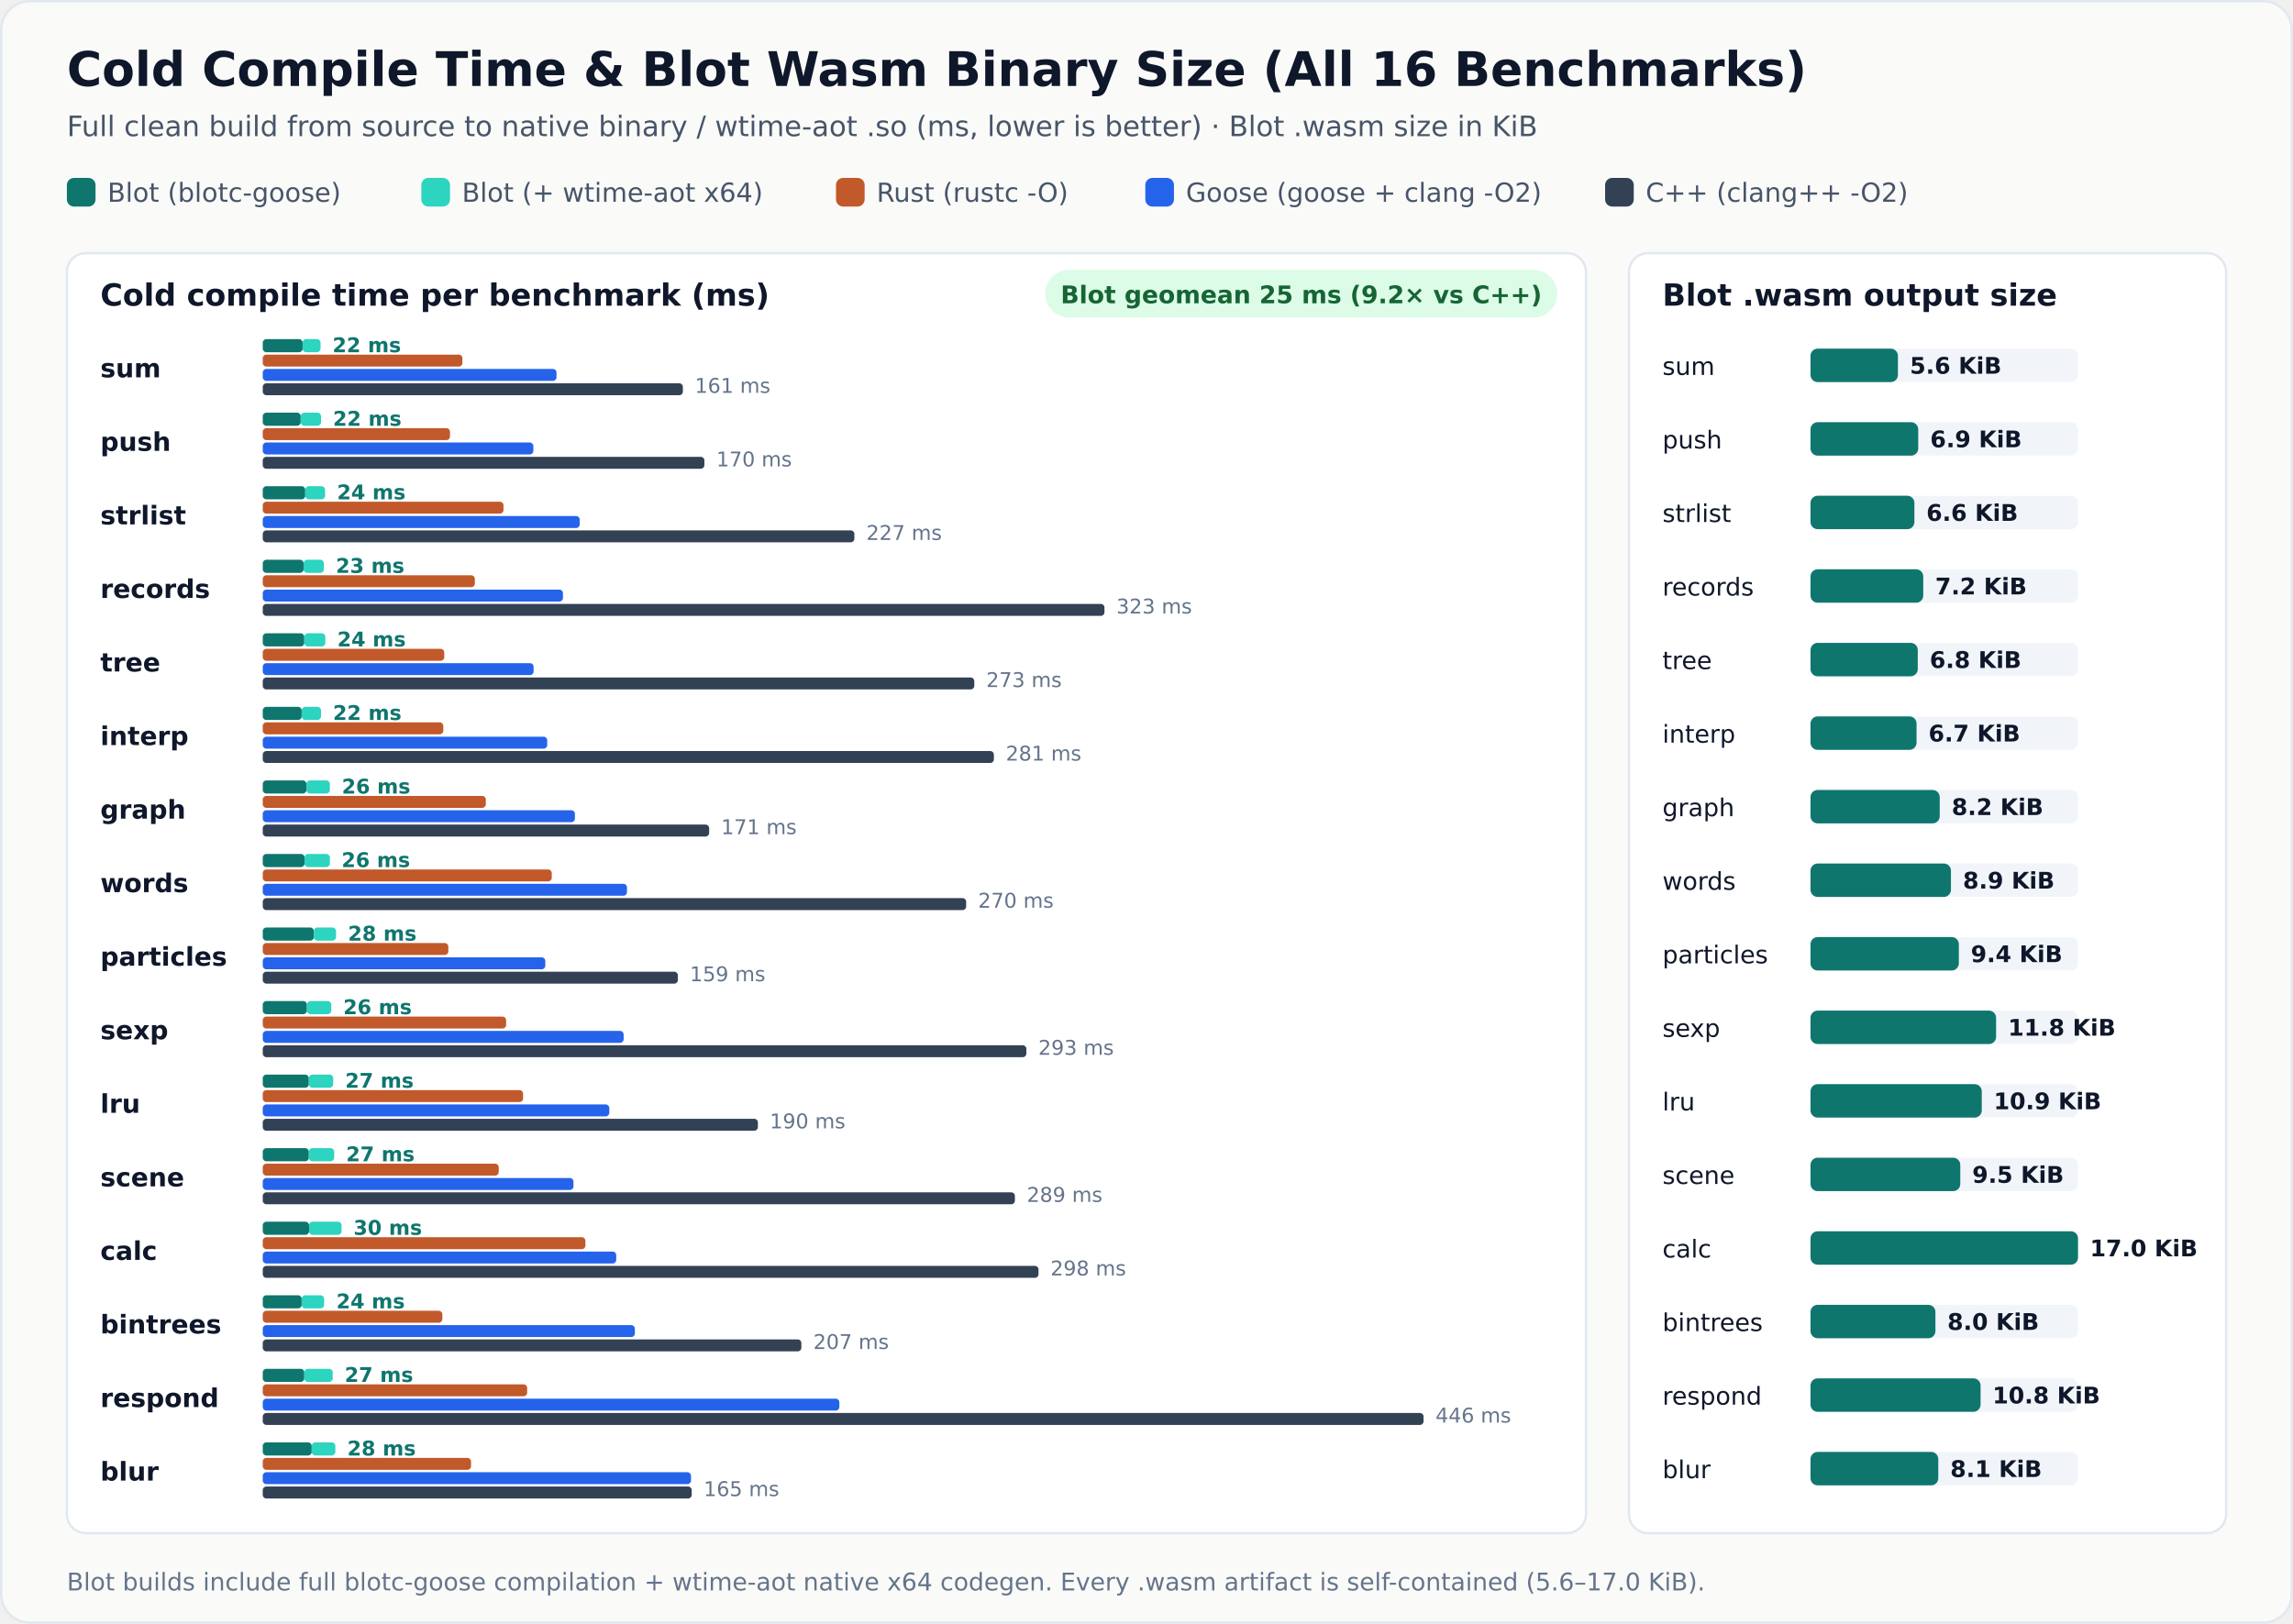
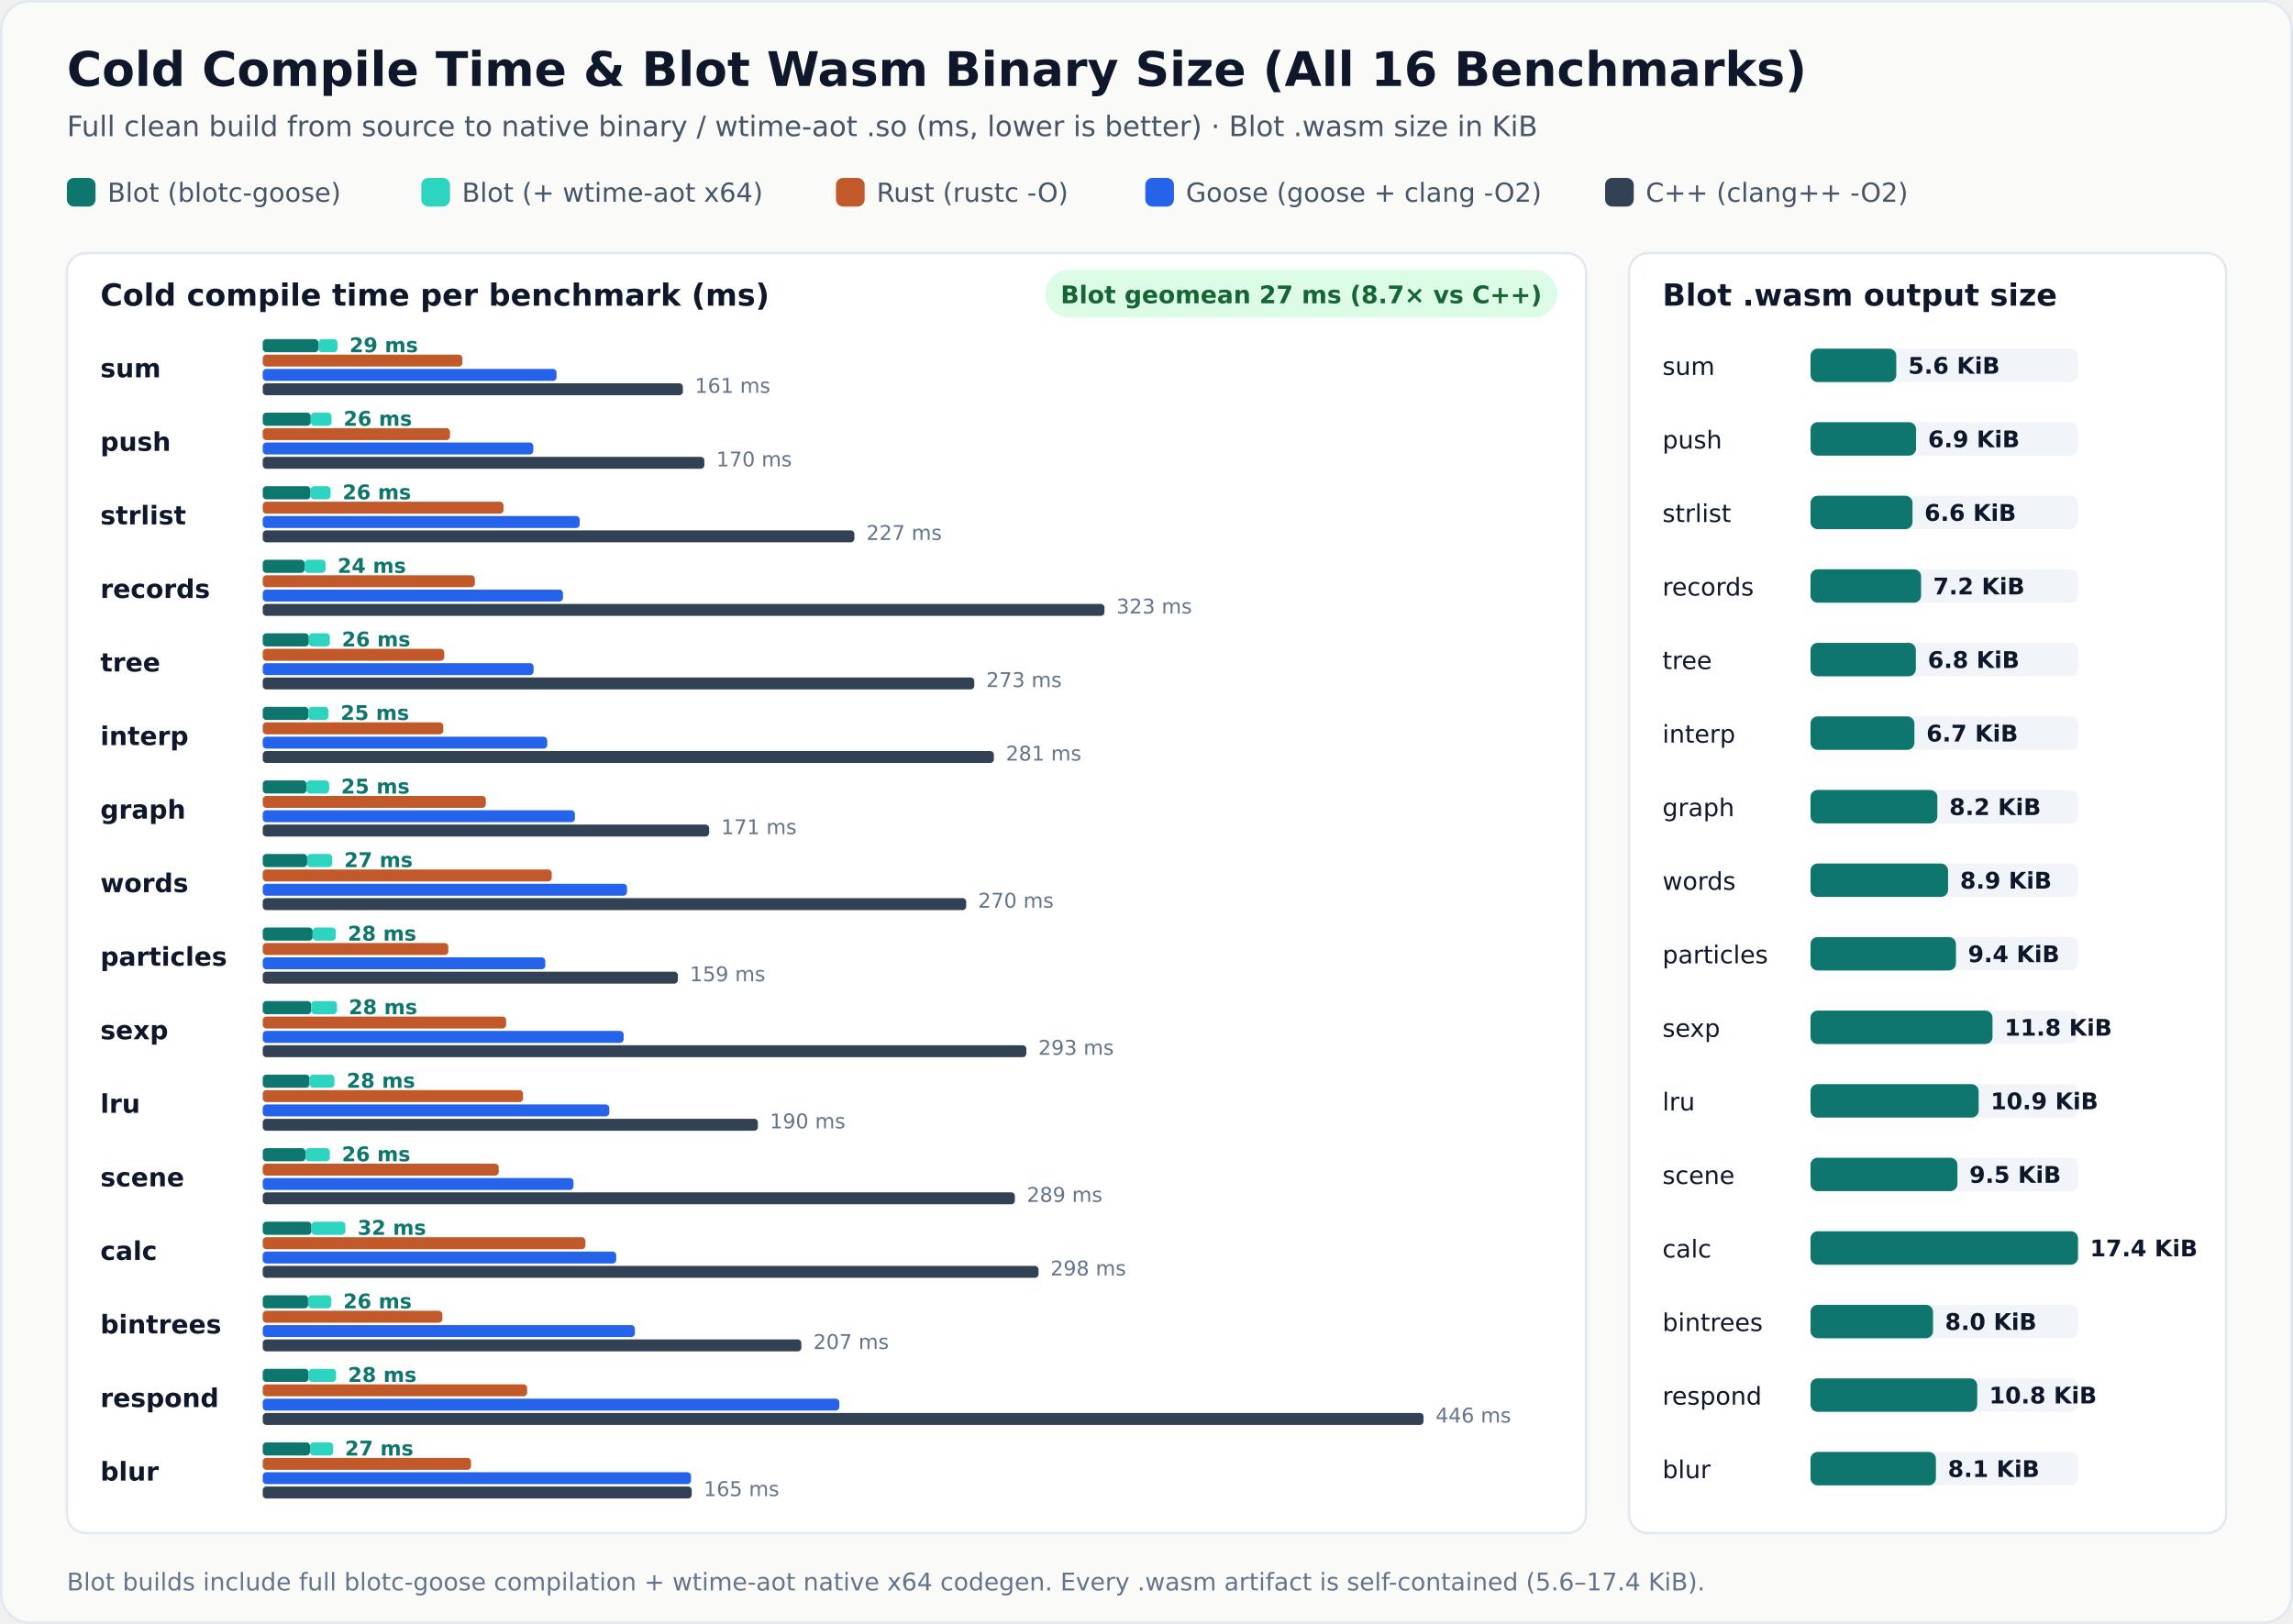
<svg xmlns="http://www.w3.org/2000/svg" width="960" height="680" viewBox="0 0 960 680" role="img" aria-label="Cold compile time across all 16 benchmarks and Blot Wasm output size">
  <rect x="0.5" y="0.5" width="959" height="679" rx="12" fill="#fafaf8" stroke="#e2e8f0" />
  <text x="28.0" y="36.0" font-family="'DejaVu Sans', system-ui, -apple-system, 'Segoe UI', Helvetica, Arial, sans-serif" font-size="20" font-weight="700" fill="#0f172a" text-anchor="start">Cold Compile Time &amp; Blot Wasm Binary Size (All 16 Benchmarks)</text>
  <text x="28.0" y="57.0" font-family="'DejaVu Sans', system-ui, -apple-system, 'Segoe UI', Helvetica, Arial, sans-serif" font-size="11.8" font-weight="400" fill="#475569" text-anchor="start">Full clean build from source to native binary / wtime-aot .so (ms, lower is better) · Blot .wasm size in KiB</text>
  <rect x="28.0" y="74.5" width="12" height="12" rx="3" fill="#0f766e" />
  <text x="45.0" y="84.5" font-family="'DejaVu Sans', system-ui, -apple-system, 'Segoe UI', Helvetica, Arial, sans-serif" font-size="11.0" font-weight="500" fill="#475569" text-anchor="start">Blot (blotc-goose)</text>
  <rect x="176.4" y="74.5" width="12" height="12" rx="3" fill="#2dd4bf" />
  <text x="193.4" y="84.5" font-family="'DejaVu Sans', system-ui, -apple-system, 'Segoe UI', Helvetica, Arial, sans-serif" font-size="11.0" font-weight="500" fill="#475569" text-anchor="start">Blot (+ wtime-aot x64)</text>
  <rect x="350.0" y="74.5" width="12" height="12" rx="3" fill="#c2592b" />
  <text x="367.0" y="84.5" font-family="'DejaVu Sans', system-ui, -apple-system, 'Segoe UI', Helvetica, Arial, sans-serif" font-size="11.0" font-weight="500" fill="#475569" text-anchor="start">Rust (rustc -O)</text>
  <rect x="479.5" y="74.5" width="12" height="12" rx="3" fill="#2563eb" />
  <text x="496.5" y="84.5" font-family="'DejaVu Sans', system-ui, -apple-system, 'Segoe UI', Helvetica, Arial, sans-serif" font-size="11.0" font-weight="500" fill="#475569" text-anchor="start">Goose (goose + clang -O2)</text>
  <rect x="672.0" y="74.5" width="12" height="12" rx="3" fill="#334155" />
  <text x="689.0" y="84.5" font-family="'DejaVu Sans', system-ui, -apple-system, 'Segoe UI', Helvetica, Arial, sans-serif" font-size="11.0" font-weight="500" fill="#475569" text-anchor="start">C++ (clang++ -O2)</text>
  <rect x="28" y="106" width="636" height="536" rx="8" fill="#ffffff" stroke="#e2e8f0" />
  <text x="42.0" y="128.0" font-family="'DejaVu Sans', system-ui, -apple-system, 'Segoe UI', Helvetica, Arial, sans-serif" font-size="12.8" font-weight="700" fill="#0f172a" text-anchor="start">Cold compile time per benchmark (ms)</text>
  <rect x="437.6" y="113.0" width="214.4" height="20.0" rx="10" fill="#dcfce7" />
-   <text x="544.8" y="127.0" font-family="'DejaVu Sans', system-ui, -apple-system, 'Segoe UI', Helvetica, Arial, sans-serif" font-size="10.2" font-weight="600" fill="#166534" text-anchor="middle">Blot geomean 25 ms (9.2× vs C++)</text>
+   <text x="544.8" y="127.0" font-family="'DejaVu Sans', system-ui, -apple-system, 'Segoe UI', Helvetica, Arial, sans-serif" font-size="10.2" font-weight="600" fill="#166534" text-anchor="middle">Blot geomean 27 ms (8.7× vs C++)</text>
  <text x="42.0" y="158.0" font-family="'DejaVu Sans', system-ui, -apple-system, 'Segoe UI', Helvetica, Arial, sans-serif" font-size="10.8" font-weight="600" fill="#0f172a" text-anchor="start">sum</text>
-   <rect x="110.0" y="142.0" width="16.7" height="5.5" rx="1.5" fill="#0f766e" />
-   <rect x="126.7" y="142.0" width="7.5" height="5.5" rx="1.5" fill="#2dd4bf" />
-   <text x="139.2" y="147.5" font-family="'DejaVu Sans', system-ui, -apple-system, 'Segoe UI', Helvetica, Arial, sans-serif" font-size="8.5" font-weight="700" fill="#0f766e" text-anchor="start">22 ms</text>
+   <rect x="110.0" y="142.0" width="23.3" height="5.5" rx="1.5" fill="#0f766e" />
+   <rect x="133.3" y="142.0" width="8.0" height="5.5" rx="1.5" fill="#2dd4bf" />
+   <text x="146.3" y="147.5" font-family="'DejaVu Sans', system-ui, -apple-system, 'Segoe UI', Helvetica, Arial, sans-serif" font-size="8.5" font-weight="700" fill="#0f766e" text-anchor="start">29 ms</text>
  <rect x="110.0" y="148.5" width="83.6" height="5.0" rx="1.5" fill="#c2592b" />
  <rect x="110.0" y="154.5" width="123.0" height="5.0" rx="1.5" fill="#2563eb" />
  <rect x="110.0" y="160.5" width="175.9" height="5.0" rx="1.5" fill="#334155" />
  <text x="290.9" y="164.5" font-family="'DejaVu Sans', system-ui, -apple-system, 'Segoe UI', Helvetica, Arial, sans-serif" font-size="8.5" font-weight="500" fill="#64748b" text-anchor="start">161 ms</text>
  <text x="42.0" y="188.8" font-family="'DejaVu Sans', system-ui, -apple-system, 'Segoe UI', Helvetica, Arial, sans-serif" font-size="10.8" font-weight="600" fill="#0f172a" text-anchor="start">push</text>
-   <rect x="110.0" y="172.8" width="15.9" height="5.5" rx="1.5" fill="#0f766e" />
-   <rect x="125.9" y="172.8" width="8.5" height="5.5" rx="1.5" fill="#2dd4bf" />
-   <text x="139.4" y="178.3" font-family="'DejaVu Sans', system-ui, -apple-system, 'Segoe UI', Helvetica, Arial, sans-serif" font-size="8.5" font-weight="700" fill="#0f766e" text-anchor="start">22 ms</text>
+   <rect x="110.0" y="172.8" width="20.1" height="5.5" rx="1.5" fill="#0f766e" />
+   <rect x="130.1" y="172.8" width="8.7" height="5.5" rx="1.5" fill="#2dd4bf" />
+   <text x="143.8" y="178.3" font-family="'DejaVu Sans', system-ui, -apple-system, 'Segoe UI', Helvetica, Arial, sans-serif" font-size="8.5" font-weight="700" fill="#0f766e" text-anchor="start">26 ms</text>
  <rect x="110.0" y="179.3" width="78.4" height="5.0" rx="1.5" fill="#c2592b" />
  <rect x="110.0" y="185.3" width="113.3" height="5.0" rx="1.5" fill="#2563eb" />
  <rect x="110.0" y="191.3" width="184.9" height="5.0" rx="1.5" fill="#334155" />
  <text x="299.9" y="195.3" font-family="'DejaVu Sans', system-ui, -apple-system, 'Segoe UI', Helvetica, Arial, sans-serif" font-size="8.5" font-weight="500" fill="#64748b" text-anchor="start">170 ms</text>
  <text x="42.0" y="219.6" font-family="'DejaVu Sans', system-ui, -apple-system, 'Segoe UI', Helvetica, Arial, sans-serif" font-size="10.8" font-weight="600" fill="#0f172a" text-anchor="start">strlist</text>
-   <rect x="110.0" y="203.6" width="17.8" height="5.5" rx="1.5" fill="#0f766e" />
-   <rect x="127.8" y="203.6" width="8.3" height="5.5" rx="1.5" fill="#2dd4bf" />
-   <text x="141.1" y="209.1" font-family="'DejaVu Sans', system-ui, -apple-system, 'Segoe UI', Helvetica, Arial, sans-serif" font-size="8.5" font-weight="700" fill="#0f766e" text-anchor="start">24 ms</text>
+   <rect x="110.0" y="203.6" width="20.0" height="5.5" rx="1.5" fill="#0f766e" />
+   <rect x="130.0" y="203.6" width="8.4" height="5.5" rx="1.5" fill="#2dd4bf" />
+   <text x="143.4" y="209.1" font-family="'DejaVu Sans', system-ui, -apple-system, 'Segoe UI', Helvetica, Arial, sans-serif" font-size="8.5" font-weight="700" fill="#0f766e" text-anchor="start">26 ms</text>
  <rect x="110.0" y="210.1" width="100.8" height="5.0" rx="1.5" fill="#c2592b" />
  <rect x="110.0" y="216.1" width="132.7" height="5.0" rx="1.5" fill="#2563eb" />
  <rect x="110.0" y="222.1" width="247.7" height="5.0" rx="1.5" fill="#334155" />
  <text x="362.7" y="226.1" font-family="'DejaVu Sans', system-ui, -apple-system, 'Segoe UI', Helvetica, Arial, sans-serif" font-size="8.5" font-weight="500" fill="#64748b" text-anchor="start">227 ms</text>
  <text x="42.0" y="250.4" font-family="'DejaVu Sans', system-ui, -apple-system, 'Segoe UI', Helvetica, Arial, sans-serif" font-size="10.8" font-weight="600" fill="#0f172a" text-anchor="start">records</text>
-   <rect x="110.0" y="234.4" width="17.1" height="5.5" rx="1.5" fill="#0f766e" />
-   <rect x="127.1" y="234.4" width="8.5" height="5.5" rx="1.5" fill="#2dd4bf" />
-   <text x="140.6" y="239.9" font-family="'DejaVu Sans', system-ui, -apple-system, 'Segoe UI', Helvetica, Arial, sans-serif" font-size="8.5" font-weight="700" fill="#0f766e" text-anchor="start">23 ms</text>
+   <rect x="110.0" y="234.4" width="17.5" height="5.5" rx="1.5" fill="#0f766e" />
+   <rect x="127.5" y="234.4" width="8.8" height="5.5" rx="1.5" fill="#2dd4bf" />
+   <text x="141.3" y="239.9" font-family="'DejaVu Sans', system-ui, -apple-system, 'Segoe UI', Helvetica, Arial, sans-serif" font-size="8.5" font-weight="700" fill="#0f766e" text-anchor="start">24 ms</text>
  <rect x="110.0" y="240.9" width="88.8" height="5.0" rx="1.5" fill="#c2592b" />
  <rect x="110.0" y="246.9" width="125.7" height="5.0" rx="1.5" fill="#2563eb" />
  <rect x="110.0" y="252.9" width="352.4" height="5.0" rx="1.5" fill="#334155" />
  <text x="467.4" y="256.9" font-family="'DejaVu Sans', system-ui, -apple-system, 'Segoe UI', Helvetica, Arial, sans-serif" font-size="8.5" font-weight="500" fill="#64748b" text-anchor="start">323 ms</text>
  <text x="42.0" y="281.2" font-family="'DejaVu Sans', system-ui, -apple-system, 'Segoe UI', Helvetica, Arial, sans-serif" font-size="10.8" font-weight="600" fill="#0f172a" text-anchor="start">tree</text>
-   <rect x="110.0" y="265.2" width="17.4" height="5.5" rx="1.5" fill="#0f766e" />
-   <rect x="127.4" y="265.2" width="8.8" height="5.5" rx="1.5" fill="#2dd4bf" />
-   <text x="141.2" y="270.7" font-family="'DejaVu Sans', system-ui, -apple-system, 'Segoe UI', Helvetica, Arial, sans-serif" font-size="8.5" font-weight="700" fill="#0f766e" text-anchor="start">24 ms</text>
+   <rect x="110.0" y="265.2" width="19.3" height="5.5" rx="1.5" fill="#0f766e" />
+   <rect x="129.3" y="265.2" width="8.8" height="5.5" rx="1.5" fill="#2dd4bf" />
+   <text x="143.1" y="270.7" font-family="'DejaVu Sans', system-ui, -apple-system, 'Segoe UI', Helvetica, Arial, sans-serif" font-size="8.5" font-weight="700" fill="#0f766e" text-anchor="start">26 ms</text>
  <rect x="110.0" y="271.7" width="76.0" height="5.0" rx="1.5" fill="#c2592b" />
  <rect x="110.0" y="277.7" width="113.4" height="5.0" rx="1.5" fill="#2563eb" />
  <rect x="110.0" y="283.7" width="297.9" height="5.0" rx="1.5" fill="#334155" />
  <text x="412.9" y="287.7" font-family="'DejaVu Sans', system-ui, -apple-system, 'Segoe UI', Helvetica, Arial, sans-serif" font-size="8.5" font-weight="500" fill="#64748b" text-anchor="start">273 ms</text>
  <text x="42.0" y="312.0" font-family="'DejaVu Sans', system-ui, -apple-system, 'Segoe UI', Helvetica, Arial, sans-serif" font-size="10.8" font-weight="600" fill="#0f172a" text-anchor="start">interp</text>
-   <rect x="110.0" y="296.0" width="16.3" height="5.5" rx="1.5" fill="#0f766e" />
-   <rect x="126.3" y="296.0" width="8.1" height="5.5" rx="1.5" fill="#2dd4bf" />
-   <text x="139.4" y="301.5" font-family="'DejaVu Sans', system-ui, -apple-system, 'Segoe UI', Helvetica, Arial, sans-serif" font-size="8.5" font-weight="700" fill="#0f766e" text-anchor="start">22 ms</text>
+   <rect x="110.0" y="296.0" width="19.1" height="5.5" rx="1.5" fill="#0f766e" />
+   <rect x="129.1" y="296.0" width="8.4" height="5.5" rx="1.5" fill="#2dd4bf" />
+   <text x="142.6" y="301.5" font-family="'DejaVu Sans', system-ui, -apple-system, 'Segoe UI', Helvetica, Arial, sans-serif" font-size="8.5" font-weight="700" fill="#0f766e" text-anchor="start">25 ms</text>
  <rect x="110.0" y="302.5" width="75.6" height="5.0" rx="1.5" fill="#c2592b" />
  <rect x="110.0" y="308.5" width="119.1" height="5.0" rx="1.5" fill="#2563eb" />
  <rect x="110.0" y="314.5" width="306.1" height="5.0" rx="1.5" fill="#334155" />
  <text x="421.1" y="318.5" font-family="'DejaVu Sans', system-ui, -apple-system, 'Segoe UI', Helvetica, Arial, sans-serif" font-size="8.5" font-weight="500" fill="#64748b" text-anchor="start">281 ms</text>
  <text x="42.0" y="342.8" font-family="'DejaVu Sans', system-ui, -apple-system, 'Segoe UI', Helvetica, Arial, sans-serif" font-size="10.8" font-weight="600" fill="#0f172a" text-anchor="start">graph</text>
  <rect x="110.0" y="326.8" width="18.3" height="5.5" rx="1.5" fill="#0f766e" />
-   <rect x="128.3" y="326.8" width="9.8" height="5.5" rx="1.5" fill="#2dd4bf" />
-   <text x="143.1" y="332.3" font-family="'DejaVu Sans', system-ui, -apple-system, 'Segoe UI', Helvetica, Arial, sans-serif" font-size="8.5" font-weight="700" fill="#0f766e" text-anchor="start">26 ms</text>
+   <rect x="128.3" y="326.8" width="9.5" height="5.5" rx="1.5" fill="#2dd4bf" />
+   <text x="142.8" y="332.3" font-family="'DejaVu Sans', system-ui, -apple-system, 'Segoe UI', Helvetica, Arial, sans-serif" font-size="8.5" font-weight="700" fill="#0f766e" text-anchor="start">25 ms</text>
  <rect x="110.0" y="333.3" width="93.4" height="5.0" rx="1.5" fill="#c2592b" />
  <rect x="110.0" y="339.3" width="130.7" height="5.0" rx="1.5" fill="#2563eb" />
  <rect x="110.0" y="345.3" width="186.9" height="5.0" rx="1.5" fill="#334155" />
  <text x="301.9" y="349.3" font-family="'DejaVu Sans', system-ui, -apple-system, 'Segoe UI', Helvetica, Arial, sans-serif" font-size="8.5" font-weight="500" fill="#64748b" text-anchor="start">171 ms</text>
  <text x="42.0" y="373.6" font-family="'DejaVu Sans', system-ui, -apple-system, 'Segoe UI', Helvetica, Arial, sans-serif" font-size="10.8" font-weight="600" fill="#0f172a" text-anchor="start">words</text>
-   <rect x="110.0" y="357.6" width="17.5" height="5.5" rx="1.5" fill="#0f766e" />
-   <rect x="127.5" y="357.6" width="10.6" height="5.5" rx="1.5" fill="#2dd4bf" />
-   <text x="143.0" y="363.1" font-family="'DejaVu Sans', system-ui, -apple-system, 'Segoe UI', Helvetica, Arial, sans-serif" font-size="8.5" font-weight="700" fill="#0f766e" text-anchor="start">26 ms</text>
+   <rect x="110.0" y="357.6" width="18.6" height="5.5" rx="1.5" fill="#0f766e" />
+   <rect x="128.6" y="357.6" width="10.5" height="5.5" rx="1.5" fill="#2dd4bf" />
+   <text x="144.1" y="363.1" font-family="'DejaVu Sans', system-ui, -apple-system, 'Segoe UI', Helvetica, Arial, sans-serif" font-size="8.5" font-weight="700" fill="#0f766e" text-anchor="start">27 ms</text>
  <rect x="110.0" y="364.1" width="121.0" height="5.0" rx="1.5" fill="#c2592b" />
  <rect x="110.0" y="370.1" width="152.5" height="5.0" rx="1.5" fill="#2563eb" />
  <rect x="110.0" y="376.1" width="294.5" height="5.0" rx="1.5" fill="#334155" />
  <text x="409.5" y="380.1" font-family="'DejaVu Sans', system-ui, -apple-system, 'Segoe UI', Helvetica, Arial, sans-serif" font-size="8.5" font-weight="500" fill="#64748b" text-anchor="start">270 ms</text>
  <text x="42.0" y="404.4" font-family="'DejaVu Sans', system-ui, -apple-system, 'Segoe UI', Helvetica, Arial, sans-serif" font-size="10.8" font-weight="600" fill="#0f172a" text-anchor="start">particles</text>
-   <rect x="110.0" y="388.4" width="21.4" height="5.5" rx="1.5" fill="#0f766e" />
-   <rect x="131.4" y="388.4" width="9.3" height="5.5" rx="1.5" fill="#2dd4bf" />
-   <text x="145.7" y="393.9" font-family="'DejaVu Sans', system-ui, -apple-system, 'Segoe UI', Helvetica, Arial, sans-serif" font-size="8.5" font-weight="700" fill="#0f766e" text-anchor="start">28 ms</text>
+   <rect x="110.0" y="388.4" width="20.9" height="5.5" rx="1.5" fill="#0f766e" />
+   <rect x="130.9" y="388.4" width="9.7" height="5.5" rx="1.5" fill="#2dd4bf" />
+   <text x="145.6" y="393.9" font-family="'DejaVu Sans', system-ui, -apple-system, 'Segoe UI', Helvetica, Arial, sans-serif" font-size="8.5" font-weight="700" fill="#0f766e" text-anchor="start">28 ms</text>
  <rect x="110.0" y="394.9" width="77.7" height="5.0" rx="1.5" fill="#c2592b" />
  <rect x="110.0" y="400.9" width="118.3" height="5.0" rx="1.5" fill="#2563eb" />
  <rect x="110.0" y="406.9" width="173.8" height="5.0" rx="1.5" fill="#334155" />
  <text x="288.8" y="410.9" font-family="'DejaVu Sans', system-ui, -apple-system, 'Segoe UI', Helvetica, Arial, sans-serif" font-size="8.5" font-weight="500" fill="#64748b" text-anchor="start">159 ms</text>
  <text x="42.0" y="435.2" font-family="'DejaVu Sans', system-ui, -apple-system, 'Segoe UI', Helvetica, Arial, sans-serif" font-size="10.8" font-weight="600" fill="#0f172a" text-anchor="start">sexp</text>
-   <rect x="110.0" y="419.2" width="18.5" height="5.5" rx="1.5" fill="#0f766e" />
-   <rect x="128.5" y="419.2" width="10.2" height="5.5" rx="1.5" fill="#2dd4bf" />
-   <text x="143.7" y="424.7" font-family="'DejaVu Sans', system-ui, -apple-system, 'Segoe UI', Helvetica, Arial, sans-serif" font-size="8.5" font-weight="700" fill="#0f766e" text-anchor="start">26 ms</text>
+   <rect x="110.0" y="419.2" width="20.3" height="5.5" rx="1.5" fill="#0f766e" />
+   <rect x="130.3" y="419.2" width="10.8" height="5.5" rx="1.5" fill="#2dd4bf" />
+   <text x="146.0" y="424.7" font-family="'DejaVu Sans', system-ui, -apple-system, 'Segoe UI', Helvetica, Arial, sans-serif" font-size="8.5" font-weight="700" fill="#0f766e" text-anchor="start">28 ms</text>
  <rect x="110.0" y="425.7" width="101.9" height="5.0" rx="1.5" fill="#c2592b" />
  <rect x="110.0" y="431.7" width="151.1" height="5.0" rx="1.5" fill="#2563eb" />
  <rect x="110.0" y="437.7" width="319.7" height="5.0" rx="1.5" fill="#334155" />
  <text x="434.7" y="441.7" font-family="'DejaVu Sans', system-ui, -apple-system, 'Segoe UI', Helvetica, Arial, sans-serif" font-size="8.5" font-weight="500" fill="#64748b" text-anchor="start">293 ms</text>
  <text x="42.0" y="466.0" font-family="'DejaVu Sans', system-ui, -apple-system, 'Segoe UI', Helvetica, Arial, sans-serif" font-size="10.8" font-weight="600" fill="#0f172a" text-anchor="start">lru</text>
-   <rect x="110.0" y="450.0" width="19.3" height="5.5" rx="1.5" fill="#0f766e" />
-   <rect x="129.3" y="450.0" width="10.2" height="5.5" rx="1.5" fill="#2dd4bf" />
-   <text x="144.5" y="455.5" font-family="'DejaVu Sans', system-ui, -apple-system, 'Segoe UI', Helvetica, Arial, sans-serif" font-size="8.5" font-weight="700" fill="#0f766e" text-anchor="start">27 ms</text>
+   <rect x="110.0" y="450.0" width="19.6" height="5.5" rx="1.5" fill="#0f766e" />
+   <rect x="129.6" y="450.0" width="10.4" height="5.5" rx="1.5" fill="#2dd4bf" />
+   <text x="145.1" y="455.5" font-family="'DejaVu Sans', system-ui, -apple-system, 'Segoe UI', Helvetica, Arial, sans-serif" font-size="8.5" font-weight="700" fill="#0f766e" text-anchor="start">28 ms</text>
  <rect x="110.0" y="456.5" width="109.0" height="5.0" rx="1.5" fill="#c2592b" />
  <rect x="110.0" y="462.5" width="145.1" height="5.0" rx="1.5" fill="#2563eb" />
  <rect x="110.0" y="468.5" width="207.3" height="5.0" rx="1.5" fill="#334155" />
  <text x="322.3" y="472.5" font-family="'DejaVu Sans', system-ui, -apple-system, 'Segoe UI', Helvetica, Arial, sans-serif" font-size="8.5" font-weight="500" fill="#64748b" text-anchor="start">190 ms</text>
  <text x="42.0" y="496.8" font-family="'DejaVu Sans', system-ui, -apple-system, 'Segoe UI', Helvetica, Arial, sans-serif" font-size="10.8" font-weight="600" fill="#0f172a" text-anchor="start">scene</text>
-   <rect x="110.0" y="480.8" width="19.3" height="5.5" rx="1.5" fill="#0f766e" />
-   <rect x="129.3" y="480.8" width="10.6" height="5.5" rx="1.5" fill="#2dd4bf" />
-   <text x="144.9" y="486.3" font-family="'DejaVu Sans', system-ui, -apple-system, 'Segoe UI', Helvetica, Arial, sans-serif" font-size="8.5" font-weight="700" fill="#0f766e" text-anchor="start">27 ms</text>
+   <rect x="110.0" y="480.8" width="17.9" height="5.5" rx="1.5" fill="#0f766e" />
+   <rect x="127.9" y="480.8" width="10.2" height="5.5" rx="1.5" fill="#2dd4bf" />
+   <text x="143.1" y="486.3" font-family="'DejaVu Sans', system-ui, -apple-system, 'Segoe UI', Helvetica, Arial, sans-serif" font-size="8.5" font-weight="700" fill="#0f766e" text-anchor="start">26 ms</text>
  <rect x="110.0" y="487.3" width="98.8" height="5.0" rx="1.5" fill="#c2592b" />
  <rect x="110.0" y="493.3" width="130.1" height="5.0" rx="1.5" fill="#2563eb" />
  <rect x="110.0" y="499.3" width="314.9" height="5.0" rx="1.5" fill="#334155" />
  <text x="429.9" y="503.3" font-family="'DejaVu Sans', system-ui, -apple-system, 'Segoe UI', Helvetica, Arial, sans-serif" font-size="8.5" font-weight="500" fill="#64748b" text-anchor="start">289 ms</text>
  <text x="42.0" y="527.6" font-family="'DejaVu Sans', system-ui, -apple-system, 'Segoe UI', Helvetica, Arial, sans-serif" font-size="10.8" font-weight="600" fill="#0f172a" text-anchor="start">calc</text>
-   <rect x="110.0" y="511.6" width="19.4" height="5.5" rx="1.5" fill="#0f766e" />
-   <rect x="129.4" y="511.6" width="13.6" height="5.5" rx="1.5" fill="#2dd4bf" />
-   <text x="148.0" y="517.1" font-family="'DejaVu Sans', system-ui, -apple-system, 'Segoe UI', Helvetica, Arial, sans-serif" font-size="8.5" font-weight="700" fill="#0f766e" text-anchor="start">30 ms</text>
+   <rect x="110.0" y="511.6" width="20.4" height="5.5" rx="1.5" fill="#0f766e" />
+   <rect x="130.4" y="511.6" width="14.2" height="5.5" rx="1.5" fill="#2dd4bf" />
+   <text x="149.7" y="517.1" font-family="'DejaVu Sans', system-ui, -apple-system, 'Segoe UI', Helvetica, Arial, sans-serif" font-size="8.5" font-weight="700" fill="#0f766e" text-anchor="start">32 ms</text>
  <rect x="110.0" y="518.1" width="135.1" height="5.0" rx="1.5" fill="#c2592b" />
  <rect x="110.0" y="524.1" width="148.0" height="5.0" rx="1.5" fill="#2563eb" />
  <rect x="110.0" y="530.1" width="324.8" height="5.0" rx="1.5" fill="#334155" />
  <text x="439.8" y="534.1" font-family="'DejaVu Sans', system-ui, -apple-system, 'Segoe UI', Helvetica, Arial, sans-serif" font-size="8.5" font-weight="500" fill="#64748b" text-anchor="start">298 ms</text>
  <text x="42.0" y="558.4" font-family="'DejaVu Sans', system-ui, -apple-system, 'Segoe UI', Helvetica, Arial, sans-serif" font-size="10.8" font-weight="600" fill="#0f172a" text-anchor="start">bintrees</text>
-   <rect x="110.0" y="542.4" width="16.3" height="5.5" rx="1.5" fill="#0f766e" />
-   <rect x="126.3" y="542.4" width="9.4" height="5.5" rx="1.5" fill="#2dd4bf" />
-   <text x="140.8" y="547.9" font-family="'DejaVu Sans', system-ui, -apple-system, 'Segoe UI', Helvetica, Arial, sans-serif" font-size="8.5" font-weight="700" fill="#0f766e" text-anchor="start">24 ms</text>
+   <rect x="110.0" y="542.4" width="19.0" height="5.5" rx="1.5" fill="#0f766e" />
+   <rect x="129.0" y="542.4" width="9.7" height="5.5" rx="1.5" fill="#2dd4bf" />
+   <text x="143.7" y="547.9" font-family="'DejaVu Sans', system-ui, -apple-system, 'Segoe UI', Helvetica, Arial, sans-serif" font-size="8.5" font-weight="700" fill="#0f766e" text-anchor="start">26 ms</text>
  <rect x="110.0" y="548.9" width="75.2" height="5.0" rx="1.5" fill="#c2592b" />
  <rect x="110.0" y="554.9" width="155.8" height="5.0" rx="1.5" fill="#2563eb" />
  <rect x="110.0" y="560.9" width="225.5" height="5.0" rx="1.5" fill="#334155" />
  <text x="340.5" y="564.9" font-family="'DejaVu Sans', system-ui, -apple-system, 'Segoe UI', Helvetica, Arial, sans-serif" font-size="8.5" font-weight="500" fill="#64748b" text-anchor="start">207 ms</text>
  <text x="42.0" y="589.2" font-family="'DejaVu Sans', system-ui, -apple-system, 'Segoe UI', Helvetica, Arial, sans-serif" font-size="10.8" font-weight="600" fill="#0f172a" text-anchor="start">respond</text>
-   <rect x="110.0" y="573.2" width="17.4" height="5.5" rx="1.5" fill="#0f766e" />
-   <rect x="127.4" y="573.2" width="11.9" height="5.5" rx="1.5" fill="#2dd4bf" />
-   <text x="144.3" y="578.7" font-family="'DejaVu Sans', system-ui, -apple-system, 'Segoe UI', Helvetica, Arial, sans-serif" font-size="8.5" font-weight="700" fill="#0f766e" text-anchor="start">27 ms</text>
+   <rect x="110.0" y="573.2" width="19.2" height="5.5" rx="1.5" fill="#0f766e" />
+   <rect x="129.2" y="573.2" width="11.5" height="5.5" rx="1.5" fill="#2dd4bf" />
+   <text x="145.7" y="578.7" font-family="'DejaVu Sans', system-ui, -apple-system, 'Segoe UI', Helvetica, Arial, sans-serif" font-size="8.5" font-weight="700" fill="#0f766e" text-anchor="start">28 ms</text>
  <rect x="110.0" y="579.7" width="110.7" height="5.0" rx="1.5" fill="#c2592b" />
  <rect x="110.0" y="585.7" width="241.4" height="5.0" rx="1.5" fill="#2563eb" />
  <rect x="110.0" y="591.7" width="486.0" height="5.0" rx="1.5" fill="#334155" />
  <text x="601.0" y="595.7" font-family="'DejaVu Sans', system-ui, -apple-system, 'Segoe UI', Helvetica, Arial, sans-serif" font-size="8.5" font-weight="500" fill="#64748b" text-anchor="start">446 ms</text>
  <text x="42.0" y="620.0" font-family="'DejaVu Sans', system-ui, -apple-system, 'Segoe UI', Helvetica, Arial, sans-serif" font-size="10.8" font-weight="600" fill="#0f172a" text-anchor="start">blur</text>
-   <rect x="110.0" y="604.0" width="20.5" height="5.5" rx="1.5" fill="#0f766e" />
-   <rect x="130.5" y="604.0" width="9.9" height="5.5" rx="1.5" fill="#2dd4bf" />
-   <text x="145.4" y="609.5" font-family="'DejaVu Sans', system-ui, -apple-system, 'Segoe UI', Helvetica, Arial, sans-serif" font-size="8.5" font-weight="700" fill="#0f766e" text-anchor="start">28 ms</text>
+   <rect x="110.0" y="604.0" width="19.8" height="5.5" rx="1.5" fill="#0f766e" />
+   <rect x="129.8" y="604.0" width="9.7" height="5.5" rx="1.5" fill="#2dd4bf" />
+   <text x="144.4" y="609.5" font-family="'DejaVu Sans', system-ui, -apple-system, 'Segoe UI', Helvetica, Arial, sans-serif" font-size="8.5" font-weight="700" fill="#0f766e" text-anchor="start">27 ms</text>
  <rect x="110.0" y="610.5" width="87.2" height="5.0" rx="1.5" fill="#c2592b" />
  <rect x="110.0" y="616.5" width="179.3" height="5.0" rx="1.5" fill="#2563eb" />
  <rect x="110.0" y="622.5" width="179.6" height="5.0" rx="1.5" fill="#334155" />
  <text x="294.6" y="626.5" font-family="'DejaVu Sans', system-ui, -apple-system, 'Segoe UI', Helvetica, Arial, sans-serif" font-size="8.5" font-weight="500" fill="#64748b" text-anchor="start">165 ms</text>
  <rect x="682" y="106" width="250" height="536" rx="8" fill="#ffffff" stroke="#e2e8f0" />
  <text x="696.0" y="128.0" font-family="'DejaVu Sans', system-ui, -apple-system, 'Segoe UI', Helvetica, Arial, sans-serif" font-size="12.8" font-weight="700" fill="#0f172a" text-anchor="start">Blot .wasm output size</text>
  <text x="696.0" y="157.0" font-family="'DejaVu Sans', system-ui, -apple-system, 'Segoe UI', Helvetica, Arial, sans-serif" font-size="10.3" font-weight="500" fill="#0f172a" text-anchor="start">sum</text>
  <rect x="758.0" y="146.0" width="112.0" height="14" rx="3" fill="#f1f5f9" />
-   <rect x="758.0" y="146.0" width="36.6" height="14" rx="3" fill="#0f766e" />
-   <text x="799.6" y="156.5" font-family="'DejaVu Sans', system-ui, -apple-system, 'Segoe UI', Helvetica, Arial, sans-serif" font-size="9.6" font-weight="600" fill="#0f172a" text-anchor="start">5.6 KiB</text>
+   <rect x="758.0" y="146.0" width="35.9" height="14" rx="3" fill="#0f766e" />
+   <text x="798.9" y="156.5" font-family="'DejaVu Sans', system-ui, -apple-system, 'Segoe UI', Helvetica, Arial, sans-serif" font-size="9.6" font-weight="600" fill="#0f172a" text-anchor="start">5.6 KiB</text>
  <text x="696.0" y="187.8" font-family="'DejaVu Sans', system-ui, -apple-system, 'Segoe UI', Helvetica, Arial, sans-serif" font-size="10.3" font-weight="500" fill="#0f172a" text-anchor="start">push</text>
  <rect x="758.0" y="176.8" width="112.0" height="14" rx="3" fill="#f1f5f9" />
-   <rect x="758.0" y="176.8" width="45.1" height="14" rx="3" fill="#0f766e" />
-   <text x="808.1" y="187.3" font-family="'DejaVu Sans', system-ui, -apple-system, 'Segoe UI', Helvetica, Arial, sans-serif" font-size="9.6" font-weight="600" fill="#0f172a" text-anchor="start">6.9 KiB</text>
+   <rect x="758.0" y="176.8" width="44.2" height="14" rx="3" fill="#0f766e" />
+   <text x="807.2" y="187.3" font-family="'DejaVu Sans', system-ui, -apple-system, 'Segoe UI', Helvetica, Arial, sans-serif" font-size="9.6" font-weight="600" fill="#0f172a" text-anchor="start">6.9 KiB</text>
  <text x="696.0" y="218.6" font-family="'DejaVu Sans', system-ui, -apple-system, 'Segoe UI', Helvetica, Arial, sans-serif" font-size="10.3" font-weight="500" fill="#0f172a" text-anchor="start">strlist</text>
  <rect x="758.0" y="207.6" width="112.0" height="14" rx="3" fill="#f1f5f9" />
-   <rect x="758.0" y="207.6" width="43.5" height="14" rx="3" fill="#0f766e" />
-   <text x="806.5" y="218.1" font-family="'DejaVu Sans', system-ui, -apple-system, 'Segoe UI', Helvetica, Arial, sans-serif" font-size="9.6" font-weight="600" fill="#0f172a" text-anchor="start">6.6 KiB</text>
+   <rect x="758.0" y="207.6" width="42.7" height="14" rx="3" fill="#0f766e" />
+   <text x="805.7" y="218.1" font-family="'DejaVu Sans', system-ui, -apple-system, 'Segoe UI', Helvetica, Arial, sans-serif" font-size="9.6" font-weight="600" fill="#0f172a" text-anchor="start">6.6 KiB</text>
  <text x="696.0" y="249.4" font-family="'DejaVu Sans', system-ui, -apple-system, 'Segoe UI', Helvetica, Arial, sans-serif" font-size="10.3" font-weight="500" fill="#0f172a" text-anchor="start">records</text>
  <rect x="758.0" y="238.4" width="112.0" height="14" rx="3" fill="#f1f5f9" />
-   <rect x="758.0" y="238.4" width="47.2" height="14" rx="3" fill="#0f766e" />
-   <text x="810.2" y="248.9" font-family="'DejaVu Sans', system-ui, -apple-system, 'Segoe UI', Helvetica, Arial, sans-serif" font-size="9.6" font-weight="600" fill="#0f172a" text-anchor="start">7.2 KiB</text>
+   <rect x="758.0" y="238.4" width="46.3" height="14" rx="3" fill="#0f766e" />
+   <text x="809.3" y="248.9" font-family="'DejaVu Sans', system-ui, -apple-system, 'Segoe UI', Helvetica, Arial, sans-serif" font-size="9.6" font-weight="600" fill="#0f172a" text-anchor="start">7.2 KiB</text>
  <text x="696.0" y="280.2" font-family="'DejaVu Sans', system-ui, -apple-system, 'Segoe UI', Helvetica, Arial, sans-serif" font-size="10.3" font-weight="500" fill="#0f172a" text-anchor="start">tree</text>
  <rect x="758.0" y="269.2" width="112.0" height="14" rx="3" fill="#f1f5f9" />
-   <rect x="758.0" y="269.2" width="44.9" height="14" rx="3" fill="#0f766e" />
-   <text x="807.9" y="279.7" font-family="'DejaVu Sans', system-ui, -apple-system, 'Segoe UI', Helvetica, Arial, sans-serif" font-size="9.6" font-weight="600" fill="#0f172a" text-anchor="start">6.8 KiB</text>
+   <rect x="758.0" y="269.2" width="44.1" height="14" rx="3" fill="#0f766e" />
+   <text x="807.1" y="279.7" font-family="'DejaVu Sans', system-ui, -apple-system, 'Segoe UI', Helvetica, Arial, sans-serif" font-size="9.6" font-weight="600" fill="#0f172a" text-anchor="start">6.8 KiB</text>
  <text x="696.0" y="311.0" font-family="'DejaVu Sans', system-ui, -apple-system, 'Segoe UI', Helvetica, Arial, sans-serif" font-size="10.3" font-weight="500" fill="#0f172a" text-anchor="start">interp</text>
  <rect x="758.0" y="300.0" width="112.0" height="14" rx="3" fill="#f1f5f9" />
-   <rect x="758.0" y="300.0" width="44.4" height="14" rx="3" fill="#0f766e" />
-   <text x="807.4" y="310.5" font-family="'DejaVu Sans', system-ui, -apple-system, 'Segoe UI', Helvetica, Arial, sans-serif" font-size="9.6" font-weight="600" fill="#0f172a" text-anchor="start">6.7 KiB</text>
+   <rect x="758.0" y="300.0" width="43.5" height="14" rx="3" fill="#0f766e" />
+   <text x="806.5" y="310.5" font-family="'DejaVu Sans', system-ui, -apple-system, 'Segoe UI', Helvetica, Arial, sans-serif" font-size="9.6" font-weight="600" fill="#0f172a" text-anchor="start">6.7 KiB</text>
  <text x="696.0" y="341.8" font-family="'DejaVu Sans', system-ui, -apple-system, 'Segoe UI', Helvetica, Arial, sans-serif" font-size="10.3" font-weight="500" fill="#0f172a" text-anchor="start">graph</text>
  <rect x="758.0" y="330.8" width="112.0" height="14" rx="3" fill="#f1f5f9" />
-   <rect x="758.0" y="330.8" width="54.1" height="14" rx="3" fill="#0f766e" />
-   <text x="817.1" y="341.3" font-family="'DejaVu Sans', system-ui, -apple-system, 'Segoe UI', Helvetica, Arial, sans-serif" font-size="9.6" font-weight="600" fill="#0f172a" text-anchor="start">8.2 KiB</text>
+   <rect x="758.0" y="330.8" width="53.1" height="14" rx="3" fill="#0f766e" />
+   <text x="816.1" y="341.3" font-family="'DejaVu Sans', system-ui, -apple-system, 'Segoe UI', Helvetica, Arial, sans-serif" font-size="9.6" font-weight="600" fill="#0f172a" text-anchor="start">8.2 KiB</text>
  <text x="696.0" y="372.6" font-family="'DejaVu Sans', system-ui, -apple-system, 'Segoe UI', Helvetica, Arial, sans-serif" font-size="10.3" font-weight="500" fill="#0f172a" text-anchor="start">words</text>
  <rect x="758.0" y="361.6" width="112.0" height="14" rx="3" fill="#f1f5f9" />
-   <rect x="758.0" y="361.6" width="58.8" height="14" rx="3" fill="#0f766e" />
-   <text x="821.8" y="372.1" font-family="'DejaVu Sans', system-ui, -apple-system, 'Segoe UI', Helvetica, Arial, sans-serif" font-size="9.6" font-weight="600" fill="#0f172a" text-anchor="start">8.9 KiB</text>
+   <rect x="758.0" y="361.6" width="57.6" height="14" rx="3" fill="#0f766e" />
+   <text x="820.6" y="372.1" font-family="'DejaVu Sans', system-ui, -apple-system, 'Segoe UI', Helvetica, Arial, sans-serif" font-size="9.6" font-weight="600" fill="#0f172a" text-anchor="start">8.9 KiB</text>
  <text x="696.0" y="403.4" font-family="'DejaVu Sans', system-ui, -apple-system, 'Segoe UI', Helvetica, Arial, sans-serif" font-size="10.3" font-weight="500" fill="#0f172a" text-anchor="start">particles</text>
  <rect x="758.0" y="392.4" width="112.0" height="14" rx="3" fill="#f1f5f9" />
-   <rect x="758.0" y="392.4" width="62.1" height="14" rx="3" fill="#0f766e" />
-   <text x="825.1" y="402.9" font-family="'DejaVu Sans', system-ui, -apple-system, 'Segoe UI', Helvetica, Arial, sans-serif" font-size="9.6" font-weight="600" fill="#0f172a" text-anchor="start">9.4 KiB</text>
+   <rect x="758.0" y="392.4" width="60.9" height="14" rx="3" fill="#0f766e" />
+   <text x="823.9" y="402.9" font-family="'DejaVu Sans', system-ui, -apple-system, 'Segoe UI', Helvetica, Arial, sans-serif" font-size="9.6" font-weight="600" fill="#0f172a" text-anchor="start">9.4 KiB</text>
  <text x="696.0" y="434.2" font-family="'DejaVu Sans', system-ui, -apple-system, 'Segoe UI', Helvetica, Arial, sans-serif" font-size="10.3" font-weight="500" fill="#0f172a" text-anchor="start">sexp</text>
  <rect x="758.0" y="423.2" width="112.0" height="14" rx="3" fill="#f1f5f9" />
-   <rect x="758.0" y="423.2" width="77.7" height="14" rx="3" fill="#0f766e" />
-   <text x="840.7" y="433.7" font-family="'DejaVu Sans', system-ui, -apple-system, 'Segoe UI', Helvetica, Arial, sans-serif" font-size="9.6" font-weight="600" fill="#0f172a" text-anchor="start">11.8 KiB</text>
+   <rect x="758.0" y="423.2" width="76.2" height="14" rx="3" fill="#0f766e" />
+   <text x="839.2" y="433.7" font-family="'DejaVu Sans', system-ui, -apple-system, 'Segoe UI', Helvetica, Arial, sans-serif" font-size="9.6" font-weight="600" fill="#0f172a" text-anchor="start">11.8 KiB</text>
  <text x="696.0" y="465.0" font-family="'DejaVu Sans', system-ui, -apple-system, 'Segoe UI', Helvetica, Arial, sans-serif" font-size="10.3" font-weight="500" fill="#0f172a" text-anchor="start">lru</text>
  <rect x="758.0" y="454.0" width="112.0" height="14" rx="3" fill="#f1f5f9" />
-   <rect x="758.0" y="454.0" width="71.7" height="14" rx="3" fill="#0f766e" />
-   <text x="834.7" y="464.5" font-family="'DejaVu Sans', system-ui, -apple-system, 'Segoe UI', Helvetica, Arial, sans-serif" font-size="9.6" font-weight="600" fill="#0f172a" text-anchor="start">10.9 KiB</text>
+   <rect x="758.0" y="454.0" width="70.4" height="14" rx="3" fill="#0f766e" />
+   <text x="833.4" y="464.5" font-family="'DejaVu Sans', system-ui, -apple-system, 'Segoe UI', Helvetica, Arial, sans-serif" font-size="9.6" font-weight="600" fill="#0f172a" text-anchor="start">10.9 KiB</text>
  <text x="696.0" y="495.8" font-family="'DejaVu Sans', system-ui, -apple-system, 'Segoe UI', Helvetica, Arial, sans-serif" font-size="10.3" font-weight="500" fill="#0f172a" text-anchor="start">scene</text>
  <rect x="758.0" y="484.8" width="112.0" height="14" rx="3" fill="#f1f5f9" />
-   <rect x="758.0" y="484.8" width="62.7" height="14" rx="3" fill="#0f766e" />
-   <text x="825.7" y="495.3" font-family="'DejaVu Sans', system-ui, -apple-system, 'Segoe UI', Helvetica, Arial, sans-serif" font-size="9.6" font-weight="600" fill="#0f172a" text-anchor="start">9.5 KiB</text>
+   <rect x="758.0" y="484.8" width="61.5" height="14" rx="3" fill="#0f766e" />
+   <text x="824.5" y="495.3" font-family="'DejaVu Sans', system-ui, -apple-system, 'Segoe UI', Helvetica, Arial, sans-serif" font-size="9.6" font-weight="600" fill="#0f172a" text-anchor="start">9.5 KiB</text>
  <text x="696.0" y="526.6" font-family="'DejaVu Sans', system-ui, -apple-system, 'Segoe UI', Helvetica, Arial, sans-serif" font-size="10.3" font-weight="500" fill="#0f172a" text-anchor="start">calc</text>
  <rect x="758.0" y="515.6" width="112.0" height="14" rx="3" fill="#f1f5f9" />
  <rect x="758.0" y="515.6" width="112.0" height="14" rx="3" fill="#0f766e" />
-   <text x="875.0" y="526.1" font-family="'DejaVu Sans', system-ui, -apple-system, 'Segoe UI', Helvetica, Arial, sans-serif" font-size="9.6" font-weight="600" fill="#0f172a" text-anchor="start">17.0 KiB</text>
+   <text x="875.0" y="526.1" font-family="'DejaVu Sans', system-ui, -apple-system, 'Segoe UI', Helvetica, Arial, sans-serif" font-size="9.6" font-weight="600" fill="#0f172a" text-anchor="start">17.4 KiB</text>
  <text x="696.0" y="557.4" font-family="'DejaVu Sans', system-ui, -apple-system, 'Segoe UI', Helvetica, Arial, sans-serif" font-size="10.3" font-weight="500" fill="#0f172a" text-anchor="start">bintrees</text>
  <rect x="758.0" y="546.4" width="112.0" height="14" rx="3" fill="#f1f5f9" />
-   <rect x="758.0" y="546.4" width="52.3" height="14" rx="3" fill="#0f766e" />
-   <text x="815.3" y="556.9" font-family="'DejaVu Sans', system-ui, -apple-system, 'Segoe UI', Helvetica, Arial, sans-serif" font-size="9.6" font-weight="600" fill="#0f172a" text-anchor="start">8.0 KiB</text>
+   <rect x="758.0" y="546.4" width="51.3" height="14" rx="3" fill="#0f766e" />
+   <text x="814.3" y="556.9" font-family="'DejaVu Sans', system-ui, -apple-system, 'Segoe UI', Helvetica, Arial, sans-serif" font-size="9.6" font-weight="600" fill="#0f172a" text-anchor="start">8.0 KiB</text>
  <text x="696.0" y="588.2" font-family="'DejaVu Sans', system-ui, -apple-system, 'Segoe UI', Helvetica, Arial, sans-serif" font-size="10.3" font-weight="500" fill="#0f172a" text-anchor="start">respond</text>
  <rect x="758.0" y="577.2" width="112.0" height="14" rx="3" fill="#f1f5f9" />
-   <rect x="758.0" y="577.2" width="71.2" height="14" rx="3" fill="#0f766e" />
-   <text x="834.2" y="587.7" font-family="'DejaVu Sans', system-ui, -apple-system, 'Segoe UI', Helvetica, Arial, sans-serif" font-size="9.6" font-weight="600" fill="#0f172a" text-anchor="start">10.8 KiB</text>
+   <rect x="758.0" y="577.2" width="69.8" height="14" rx="3" fill="#0f766e" />
+   <text x="832.8" y="587.7" font-family="'DejaVu Sans', system-ui, -apple-system, 'Segoe UI', Helvetica, Arial, sans-serif" font-size="9.6" font-weight="600" fill="#0f172a" text-anchor="start">10.8 KiB</text>
  <text x="696.0" y="619.0" font-family="'DejaVu Sans', system-ui, -apple-system, 'Segoe UI', Helvetica, Arial, sans-serif" font-size="10.3" font-weight="500" fill="#0f172a" text-anchor="start">blur</text>
  <rect x="758.0" y="608.0" width="112.0" height="14" rx="3" fill="#f1f5f9" />
-   <rect x="758.0" y="608.0" width="53.5" height="14" rx="3" fill="#0f766e" />
-   <text x="816.5" y="618.5" font-family="'DejaVu Sans', system-ui, -apple-system, 'Segoe UI', Helvetica, Arial, sans-serif" font-size="9.6" font-weight="600" fill="#0f172a" text-anchor="start">8.1 KiB</text>
-   <text x="28.0" y="666.0" font-family="'DejaVu Sans', system-ui, -apple-system, 'Segoe UI', Helvetica, Arial, sans-serif" font-size="10.2" font-weight="400" fill="#64748b" text-anchor="start">Blot builds include full blotc-goose compilation + wtime-aot native x64 codegen. Every .wasm artifact is self-contained (5.6–17.0 KiB).</text>
+   <rect x="758.0" y="608.0" width="52.5" height="14" rx="3" fill="#0f766e" />
+   <text x="815.5" y="618.5" font-family="'DejaVu Sans', system-ui, -apple-system, 'Segoe UI', Helvetica, Arial, sans-serif" font-size="9.6" font-weight="600" fill="#0f172a" text-anchor="start">8.1 KiB</text>
+   <text x="28.0" y="666.0" font-family="'DejaVu Sans', system-ui, -apple-system, 'Segoe UI', Helvetica, Arial, sans-serif" font-size="10.2" font-weight="400" fill="#64748b" text-anchor="start">Blot builds include full blotc-goose compilation + wtime-aot native x64 codegen. Every .wasm artifact is self-contained (5.6–17.4 KiB).</text>
</svg>
